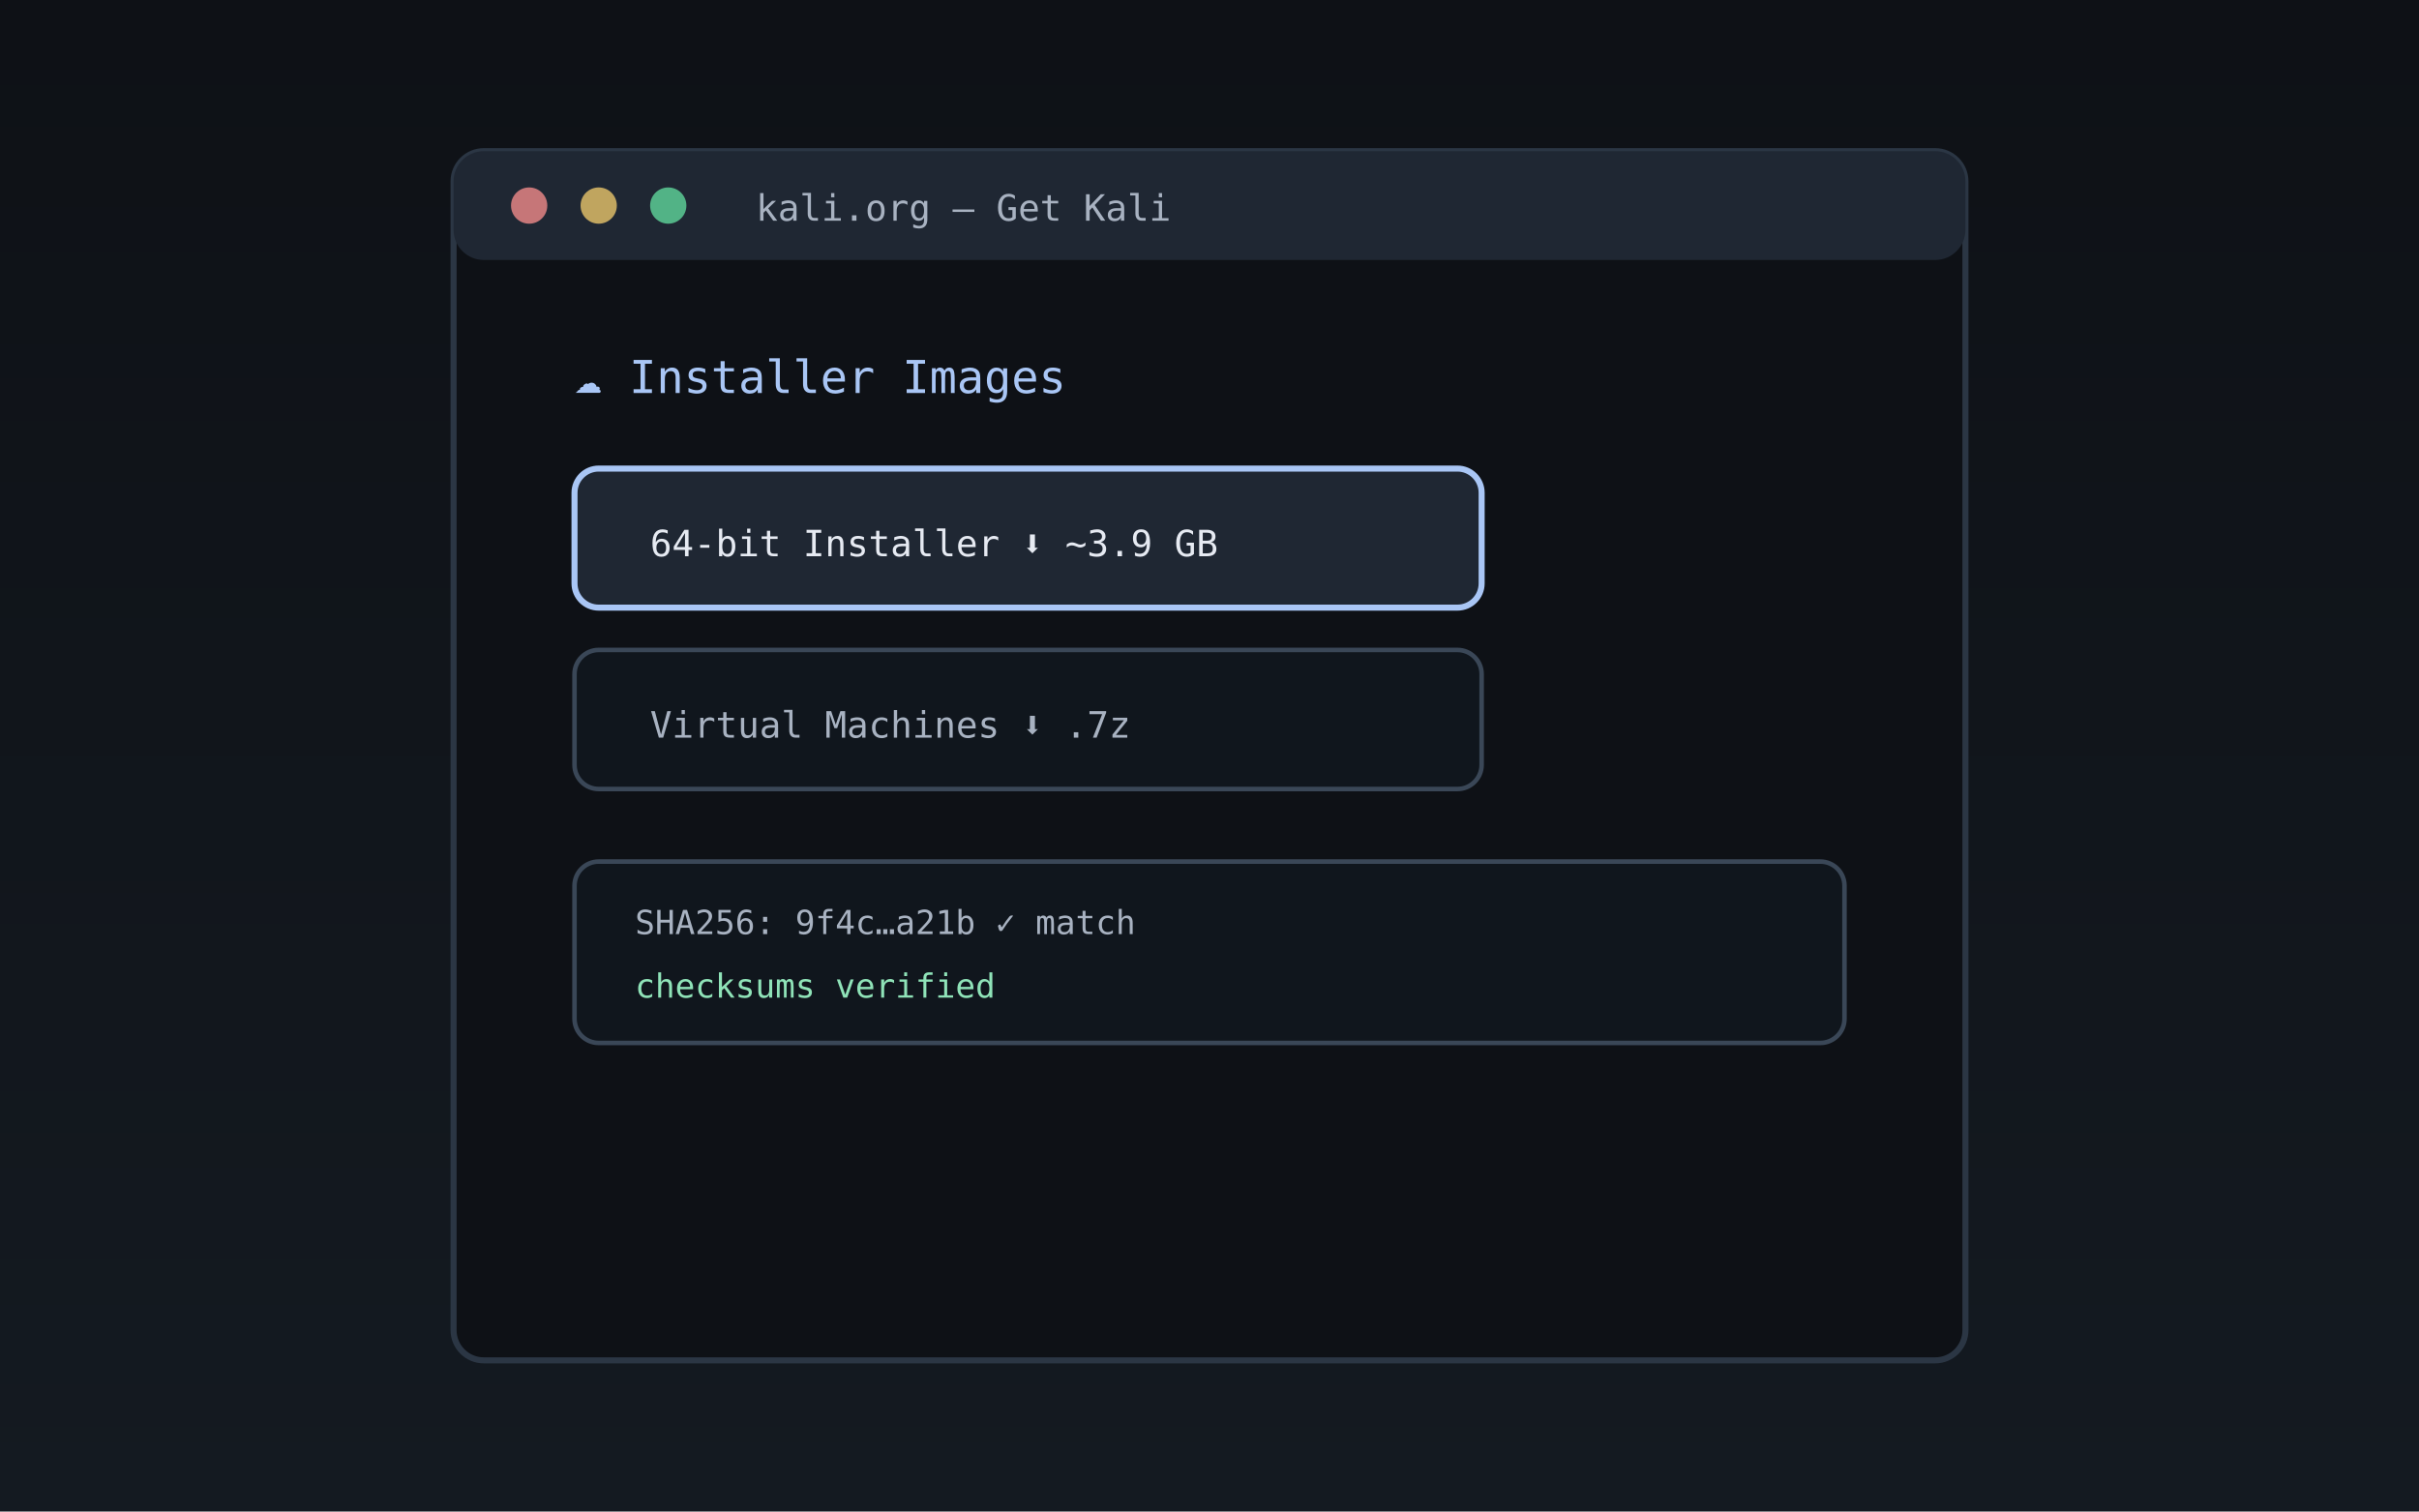
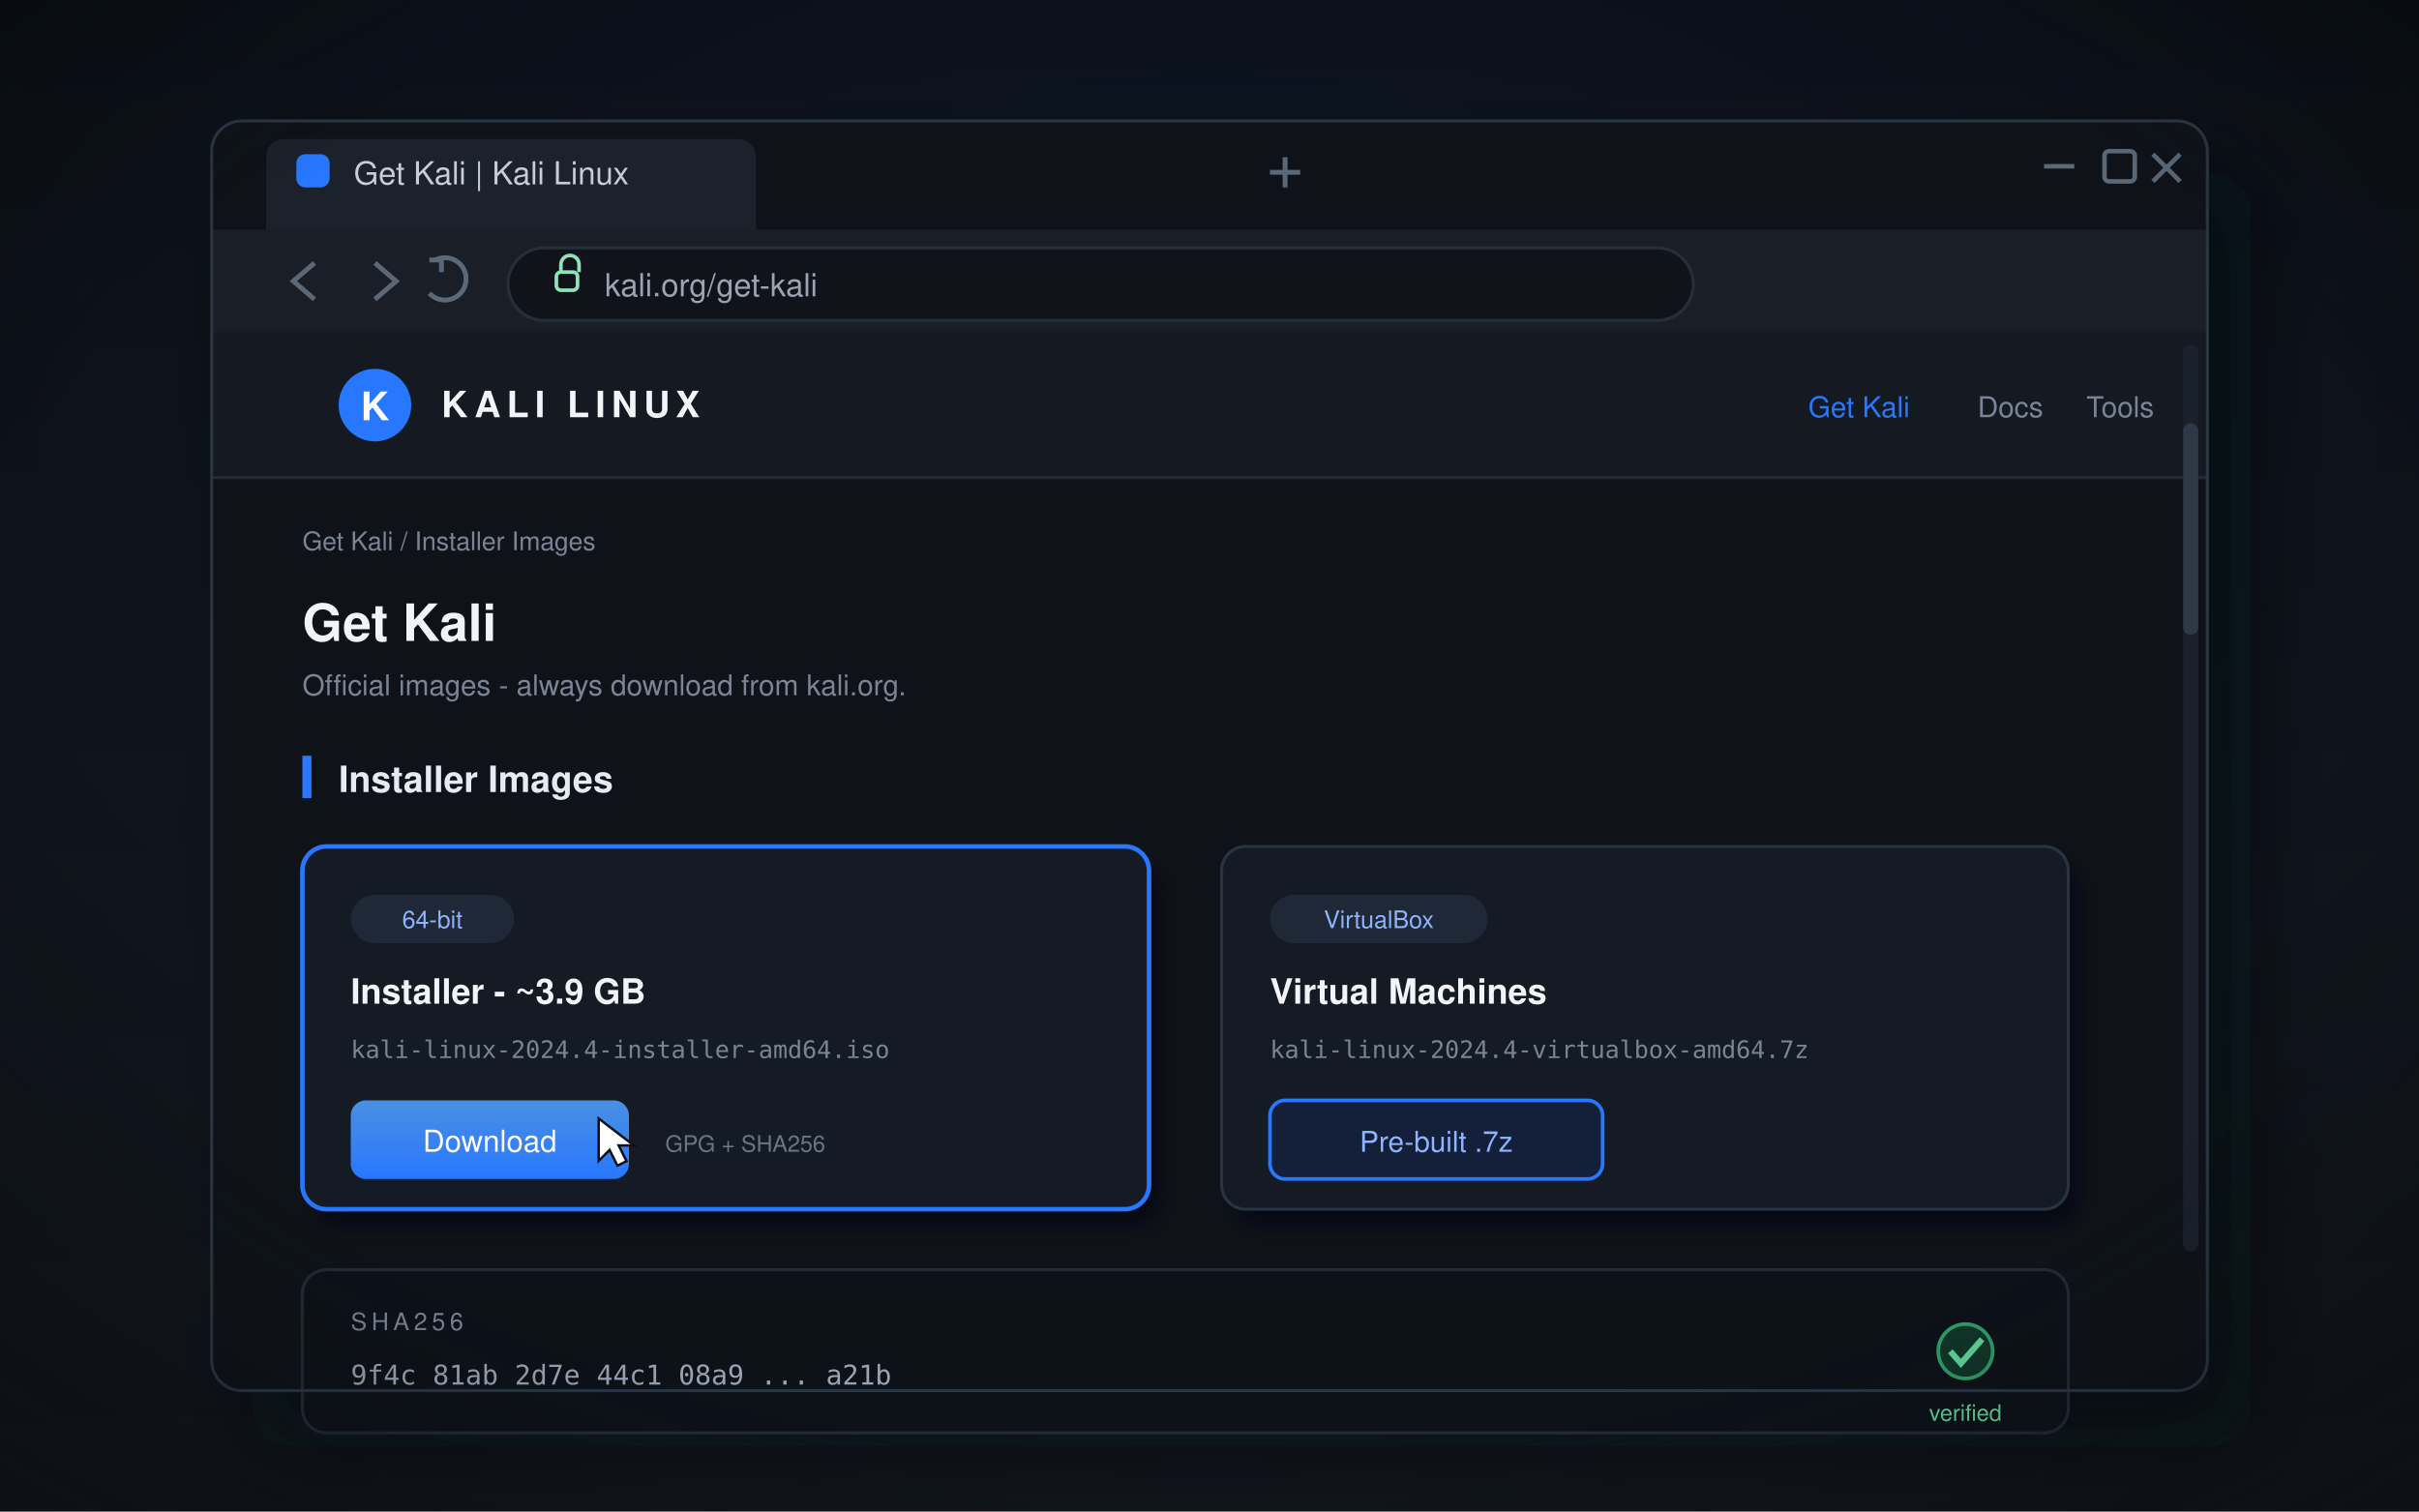
- <svg xmlns="http://www.w3.org/2000/svg" viewBox="0 0 800 500">
+ <svg xmlns="http://www.w3.org/2000/svg" viewBox="0 0 800 500" font-family="Segoe UI, Helvetica, Arial, sans-serif">
  <defs>
-     <linearGradient id="bgK2" x1="0" y1="0" x2="0" y2="1">
-       <stop offset="0" stop-color="#0E1116" />
-       <stop offset="1" stop-color="#141A21" />
+     <linearGradient id="kd-bg" x1="0" y1="0" x2="0" y2="1">
+       <stop offset="0" stop-color="#0A0D12" />
+       <stop offset="1" stop-color="#12161D" />
    </linearGradient>
+     <radialGradient id="kd-amb" cx="0.5" cy="0.3" r="0.65">
+       <stop offset="0" stop-color="#2777FF" stop-opacity="0.08" />
+       <stop offset="1" stop-color="#2777FF" stop-opacity="0" />
+     </radialGradient>
+     <radialGradient id="kd-vig" cx="0.5" cy="0.45" r="0.8">
+       <stop offset="0.62" stop-color="#05070A" stop-opacity="0" />
+       <stop offset="1" stop-color="#05070A" stop-opacity="0.5" />
+     </radialGradient>
+     <linearGradient id="kd-btn" x1="0" y1="0" x2="0" y2="1">
+       <stop offset="0" stop-color="#4A90E2" />
+       <stop offset="1" stop-color="#2777FF" />
+     </linearGradient>
+     <filter id="kd-b1" x="-30%" y="-30%" width="160%" height="160%">
+       <feGaussianBlur stdDeviation="14" />
+     </filter>
+     <filter id="kd-b2" x="-40%" y="-40%" width="180%" height="180%">
+       <feGaussianBlur stdDeviation="3" />
+     </filter>
  </defs>
-   <rect width="800" height="500" fill="url(#bgK2)" />
-   <rect x="150" y="50" width="500" height="400" rx="10" fill="#0E1116" stroke="#2B3644" stroke-width="2" />
-   <rect x="150" y="50" width="500" height="36" rx="10" fill="#1F2733" />
-   <circle cx="175" cy="68" r="6" fill="#F08A8A" opacity="0.8" />
-   <circle cx="198" cy="68" r="6" fill="#E9C46A" opacity="0.8" />
-   <circle cx="221" cy="68" r="6" fill="#5FD69B" opacity="0.8" />
-   <text x="250" y="73" font-family="monospace" font-size="12" fill="#A8B2C1">kali.org — Get Kali</text>
-   <text x="190" y="130" font-family="monospace" font-size="15" fill="#A9C6F5">☁ Installer Images</text>
-   <rect x="190" y="155" width="300" height="46" rx="8" fill="#1F2733" stroke="#A9C6F5" stroke-width="2" />
-   <text x="215" y="184" font-family="monospace" font-size="12" fill="#E6EAF2">64-bit Installer ⬇ ~3.9 GB</text>
-   <rect x="190" y="215" width="300" height="46" rx="8" fill="#10161D" stroke="#3A4757" stroke-width="1.5" />
-   <text x="215" y="244" font-family="monospace" font-size="12" fill="#A8B2C1">Virtual Machines ⬇ .7z</text>
-   <rect x="190" y="285" width="420" height="60" rx="8" fill="#10161D" stroke="#3A4757" stroke-width="1.5" />
-   <text x="210" y="309" font-family="monospace" font-size="11" fill="#A8B2C1">SHA256: 9f4c…a21b ✓ match</text>
-   <text x="210" y="330" font-family="monospace" font-size="11" fill="#8FE3B8">checksums verified</text>
+   <rect width="800" height="500" fill="url(#kd-bg)" />
+   <rect width="800" height="500" fill="url(#kd-amb)" />
+   <rect x="84" y="58" width="660" height="420" rx="12" fill="#05070C" opacity="0.6" filter="url(#kd-b1)" />
+   <rect x="70" y="40" width="660" height="420" rx="10" fill="#14181F" />
+   <path d="M70 50 a10 10 0 0 1 10-10 h640 a10 10 0 0 1 10 10 v26 H70 z" fill="#0F1319" />
+   <path d="M88 52 a6 6 0 0 1 6-6 h150 a6 6 0 0 1 6 6 v24 H88 z" fill="#1C222B" />
+   <rect x="98" y="51" width="11" height="11" rx="3" fill="#2777FF" />
+   <text x="117" y="61" font-size="10.5" fill="#C6CDD8">Get Kali | Kali Linux</text>
+   <path d="M420 57 h10 M425 52 v10" stroke="#5A6878" stroke-width="1.6" />
+   <path d="M676 55 h10" stroke="#5A6878" stroke-width="1.5" />
+   <rect x="696" y="50" width="10" height="10" rx="1.5" fill="none" stroke="#5A6878" stroke-width="1.5" />
+   <path d="M712 51 l9 9 M721 51 l-9 9" stroke="#5A6878" stroke-width="1.5" />
+   <rect x="70" y="76" width="660" height="34" fill="#1A1F27" />
+   <g stroke="#5A6878" stroke-width="1.6" fill="none">
+     <path d="M104 87 l-7 6 l7 6" />
+     <path d="M124 87 l7 6 l-7 6" />
+     <path d="M144 86 a7 7 0 1 1 -2 11" />
+     <path d="M142 86 h4 v4" />
+   </g>
+   <rect x="168" y="82" width="392" height="24" rx="12" fill="#10141A" stroke="#262E39" stroke-width="1" />
+   <rect x="184" y="90" width="7" height="6" rx="1.5" fill="none" stroke="#8FE3B8" stroke-width="1.2" />
+   <path d="M185.5 90 v-2.5 a3 3 0 0 1 6 0 V90" fill="none" stroke="#8FE3B8" stroke-width="1.2" />
+   <text x="200" y="98" font-size="10.5" fill="#9AA4B2">kali.org/get-kali</text>
+   <rect x="70" y="110" width="660" height="350" fill="#0F1319" />
+   <rect x="70" y="110" width="660" height="48" fill="#151A22" />
+   <line x1="70" y1="158" x2="730" y2="158" stroke="#232B36" stroke-width="1" />
+   <circle cx="124" cy="134" r="12" fill="#2777FF" />
+   <text x="124" y="139" font-size="13" font-weight="700" fill="#FFFFFF" text-anchor="middle">K</text>
+   <text x="146" y="138" font-size="12" font-weight="700" letter-spacing="2" fill="#F2F4F8">KALI LINUX</text>
+   <text x="598" y="138" font-size="9.5" fill="#2777FF">Get Kali</text>
+   <text x="654" y="138" font-size="9.5" fill="#7A8494">Docs</text>
+   <text x="690" y="138" font-size="9.5" fill="#7A8494">Tools</text>
+   <text x="100" y="182" font-size="8.5" fill="#7A8494">Get Kali  /  Installer Images</text>
+   <text x="100" y="212" font-size="17" font-weight="700" fill="#F2F4F8">Get Kali</text>
+   <text x="100" y="230" font-size="9.5" fill="#7A8494">Official images - always download from kali.org.</text>
+   <rect x="100" y="250" width="3" height="14" fill="#2777FF" />
+   <text x="112" y="262" font-size="12" font-weight="700" fill="#E6EAF2">Installer Images</text>
+   <rect x="104" y="286" width="280" height="120" rx="8" fill="#04060A" opacity="0.5" filter="url(#kd-b2)" />
+   <rect x="100" y="280" width="280" height="120" rx="8" fill="#151B25" stroke="#2777FF" stroke-width="1.5" />
+   <rect x="116" y="296" width="54" height="16" rx="8" fill="#1E2836" />
+   <text x="143" y="307" font-size="8" fill="#8FB4FF" text-anchor="middle">64-bit</text>
+   <text x="116" y="332" font-size="11.5" font-weight="700" fill="#F2F4F8">Installer - ~3.9 GB</text>
+   <text x="116" y="350" font-size="8" fill="#7A8494" font-family="Consolas, monospace">kali-linux-2024.4-installer-amd64.iso</text>
+   <rect x="116" y="364" width="92" height="26" rx="5" fill="url(#kd-btn)" />
+   <text x="162" y="381" font-size="10" fill="#FFFFFF" text-anchor="middle">Download</text>
+   <text x="220" y="381" font-size="7.5" fill="#6A7583">GPG + SHA256</text>
+   <path d="M198 370 v14 l3.6 -3.6 2.6 5.2 3 -1.5 -2.6 -5.2 5 0 z" fill="#FFFFFF" stroke="#0B0E13" stroke-width="0.8" />
+   <rect x="408" y="286" width="280" height="120" rx="8" fill="#04060A" opacity="0.5" filter="url(#kd-b2)" />
+   <rect x="404" y="280" width="280" height="120" rx="8" fill="#151B25" stroke="#2A3341" stroke-width="1" />
+   <rect x="420" y="296" width="72" height="16" rx="8" fill="#1E2836" />
+   <text x="456" y="307" font-size="8" fill="#8FB4FF" text-anchor="middle">VirtualBox</text>
+   <text x="420" y="332" font-size="11.5" font-weight="700" fill="#F2F4F8">Virtual Machines</text>
+   <text x="420" y="350" font-size="8" fill="#7A8494" font-family="Consolas, monospace">kali-linux-2024.4-virtualbox-amd64.7z</text>
+   <rect x="420" y="364" width="110" height="26" rx="5" fill="#14203A" stroke="#2777FF" stroke-width="1.2" />
+   <text x="475" y="381" font-size="9.5" fill="#8FB4FF" text-anchor="middle">Pre-built .7z</text>
+   <rect x="100" y="420" width="584" height="54" rx="8" fill="#0D1219" stroke="#232B36" stroke-width="1" />
+   <text x="116" y="440" font-size="8" letter-spacing="1.5" fill="#7A8494">SHA256</text>
+   <text x="116" y="458" font-size="9" fill="#9AA4B2" font-family="Consolas, monospace">9f4c 81ab 2d7e 44c1 08a9 ... a21b</text>
+   <circle cx="650" cy="447" r="9" fill="#123528" stroke="#2E9E6B" stroke-width="1.2" />
+   <path d="M645 447 l3.5 4 l7 -8" fill="none" stroke="#5FD69B" stroke-width="2" />
+   <text x="650" y="470" font-size="7.5" fill="#5FD69B" text-anchor="middle">verified</text>
+   <rect x="722" y="114" width="5" height="300" rx="2.5" fill="#1A212C" />
+   <rect x="722" y="140" width="5" height="70" rx="2.5" fill="#2E3947" />
+   <rect x="70" y="40" width="660" height="420" rx="10" fill="none" stroke="#2B3644" stroke-width="1" />
+   <rect width="800" height="500" fill="url(#kd-vig)" />
</svg>
